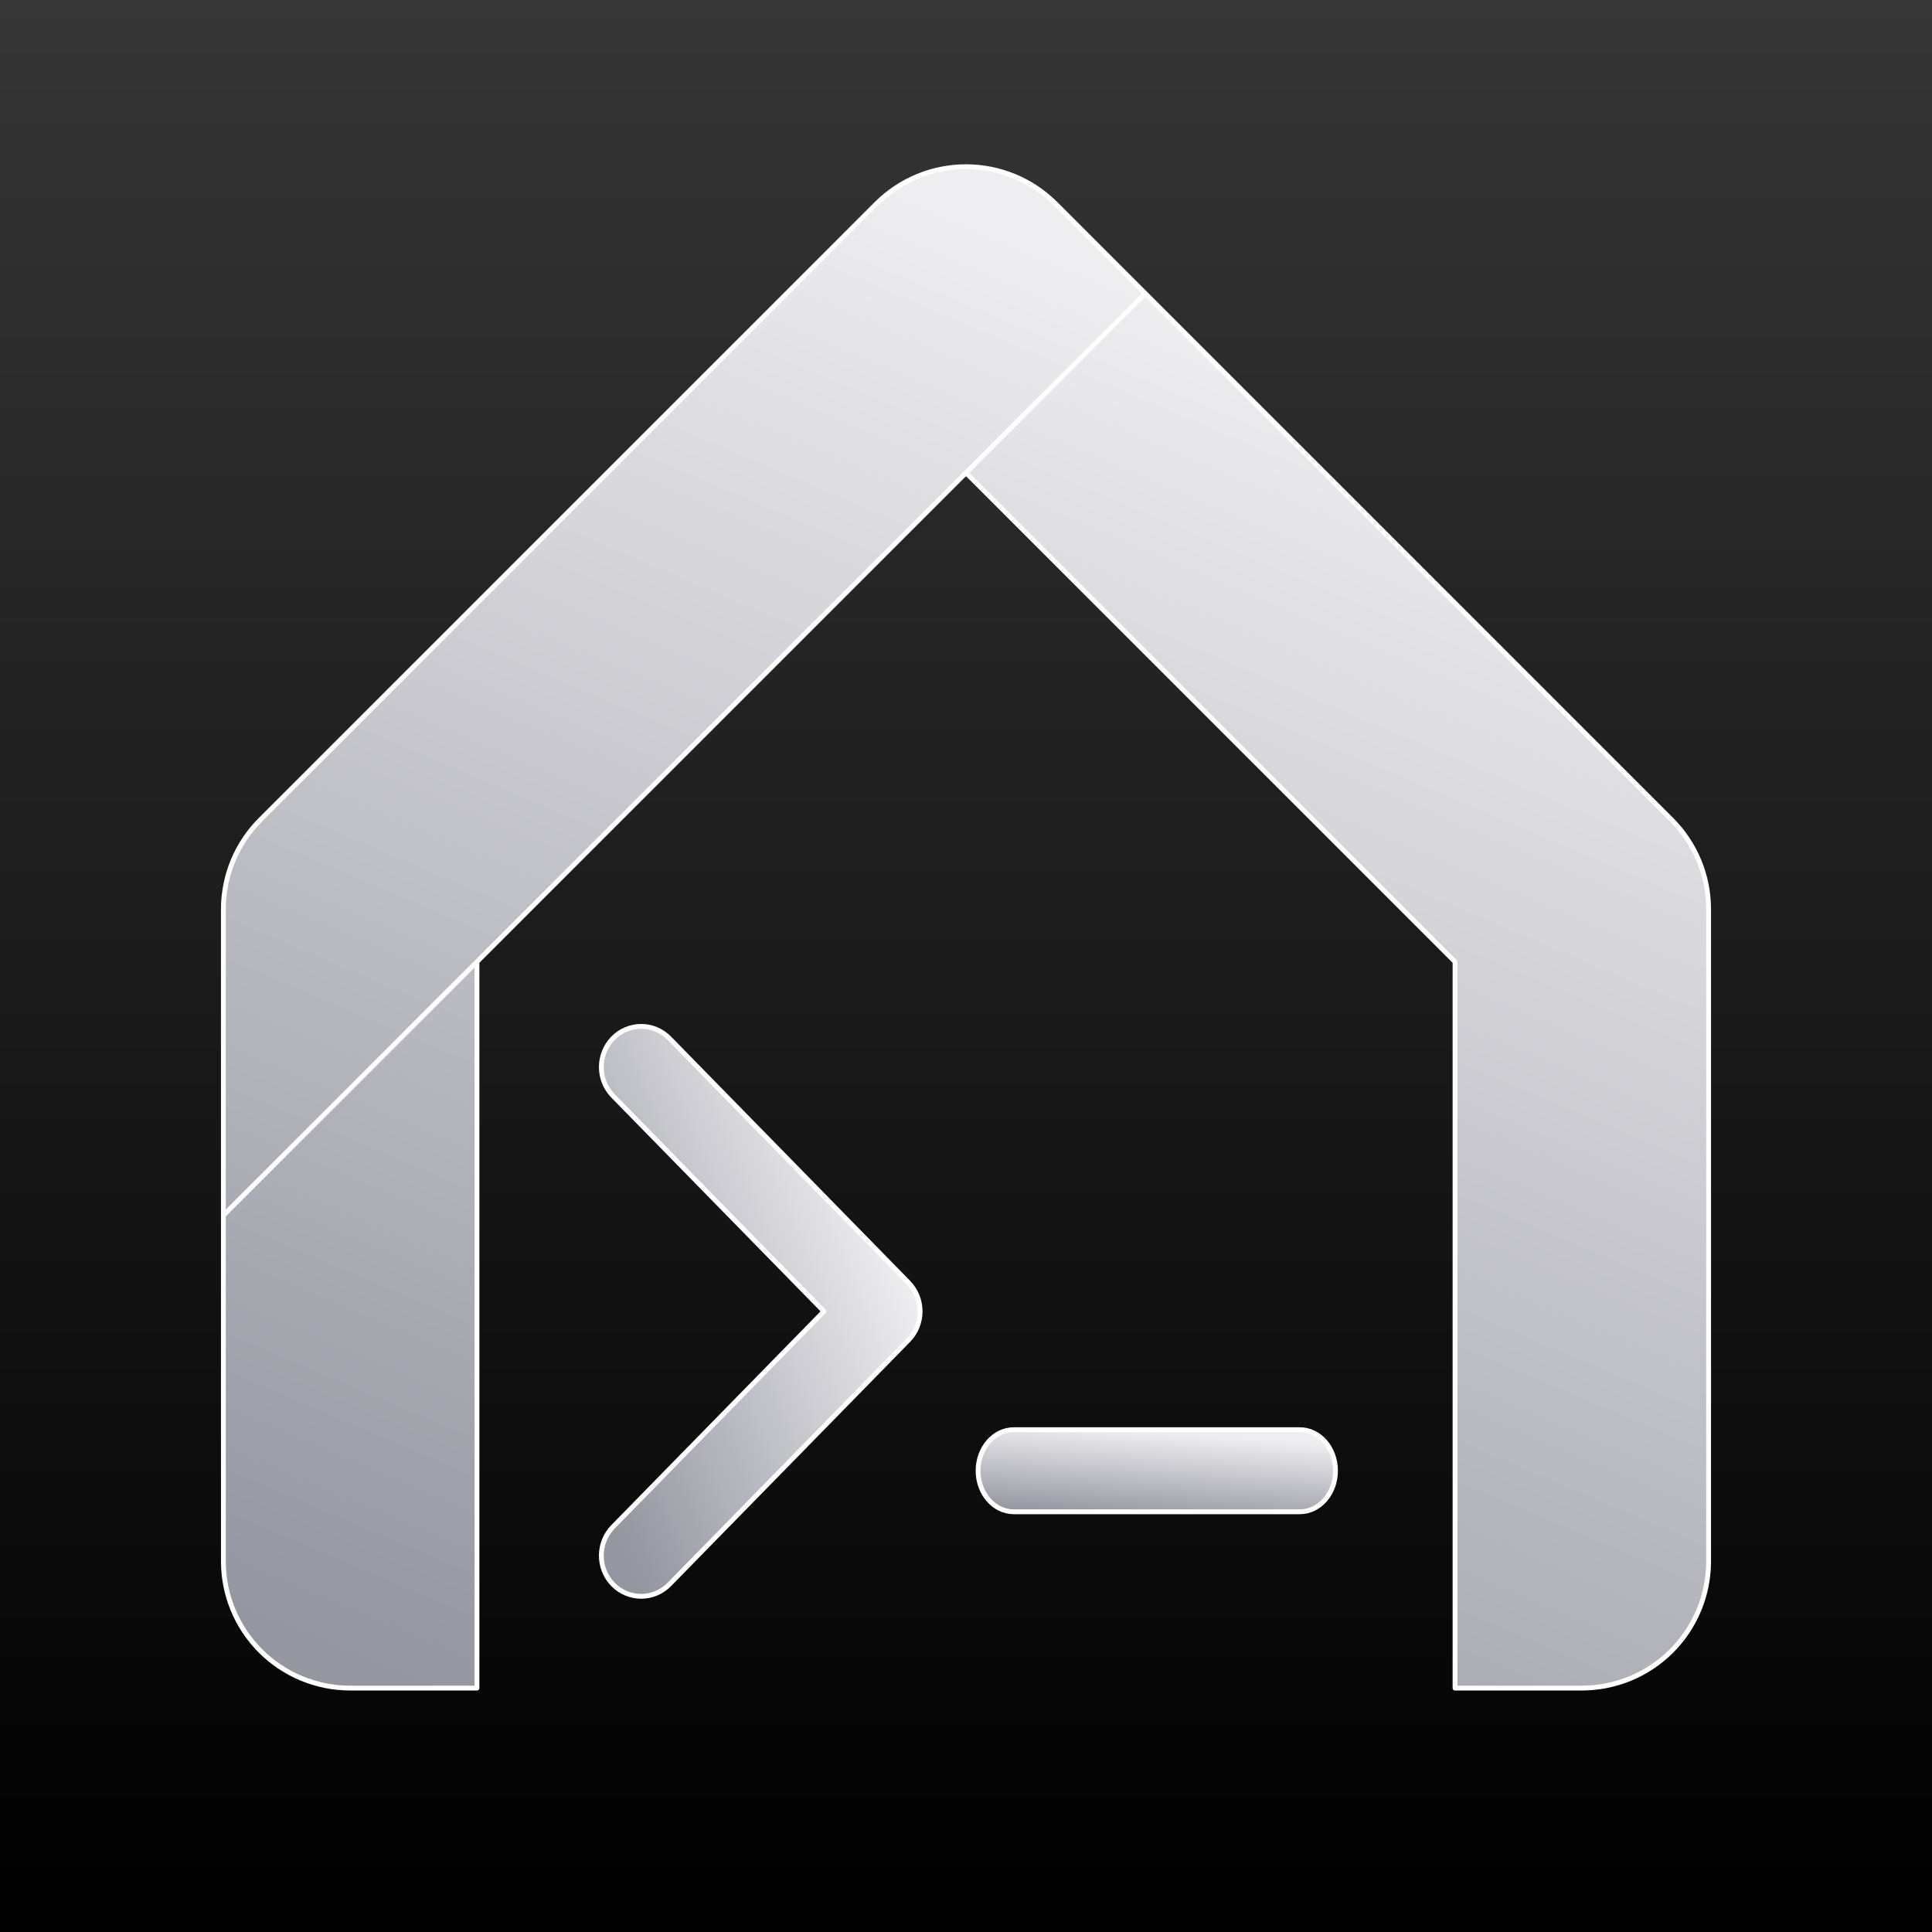
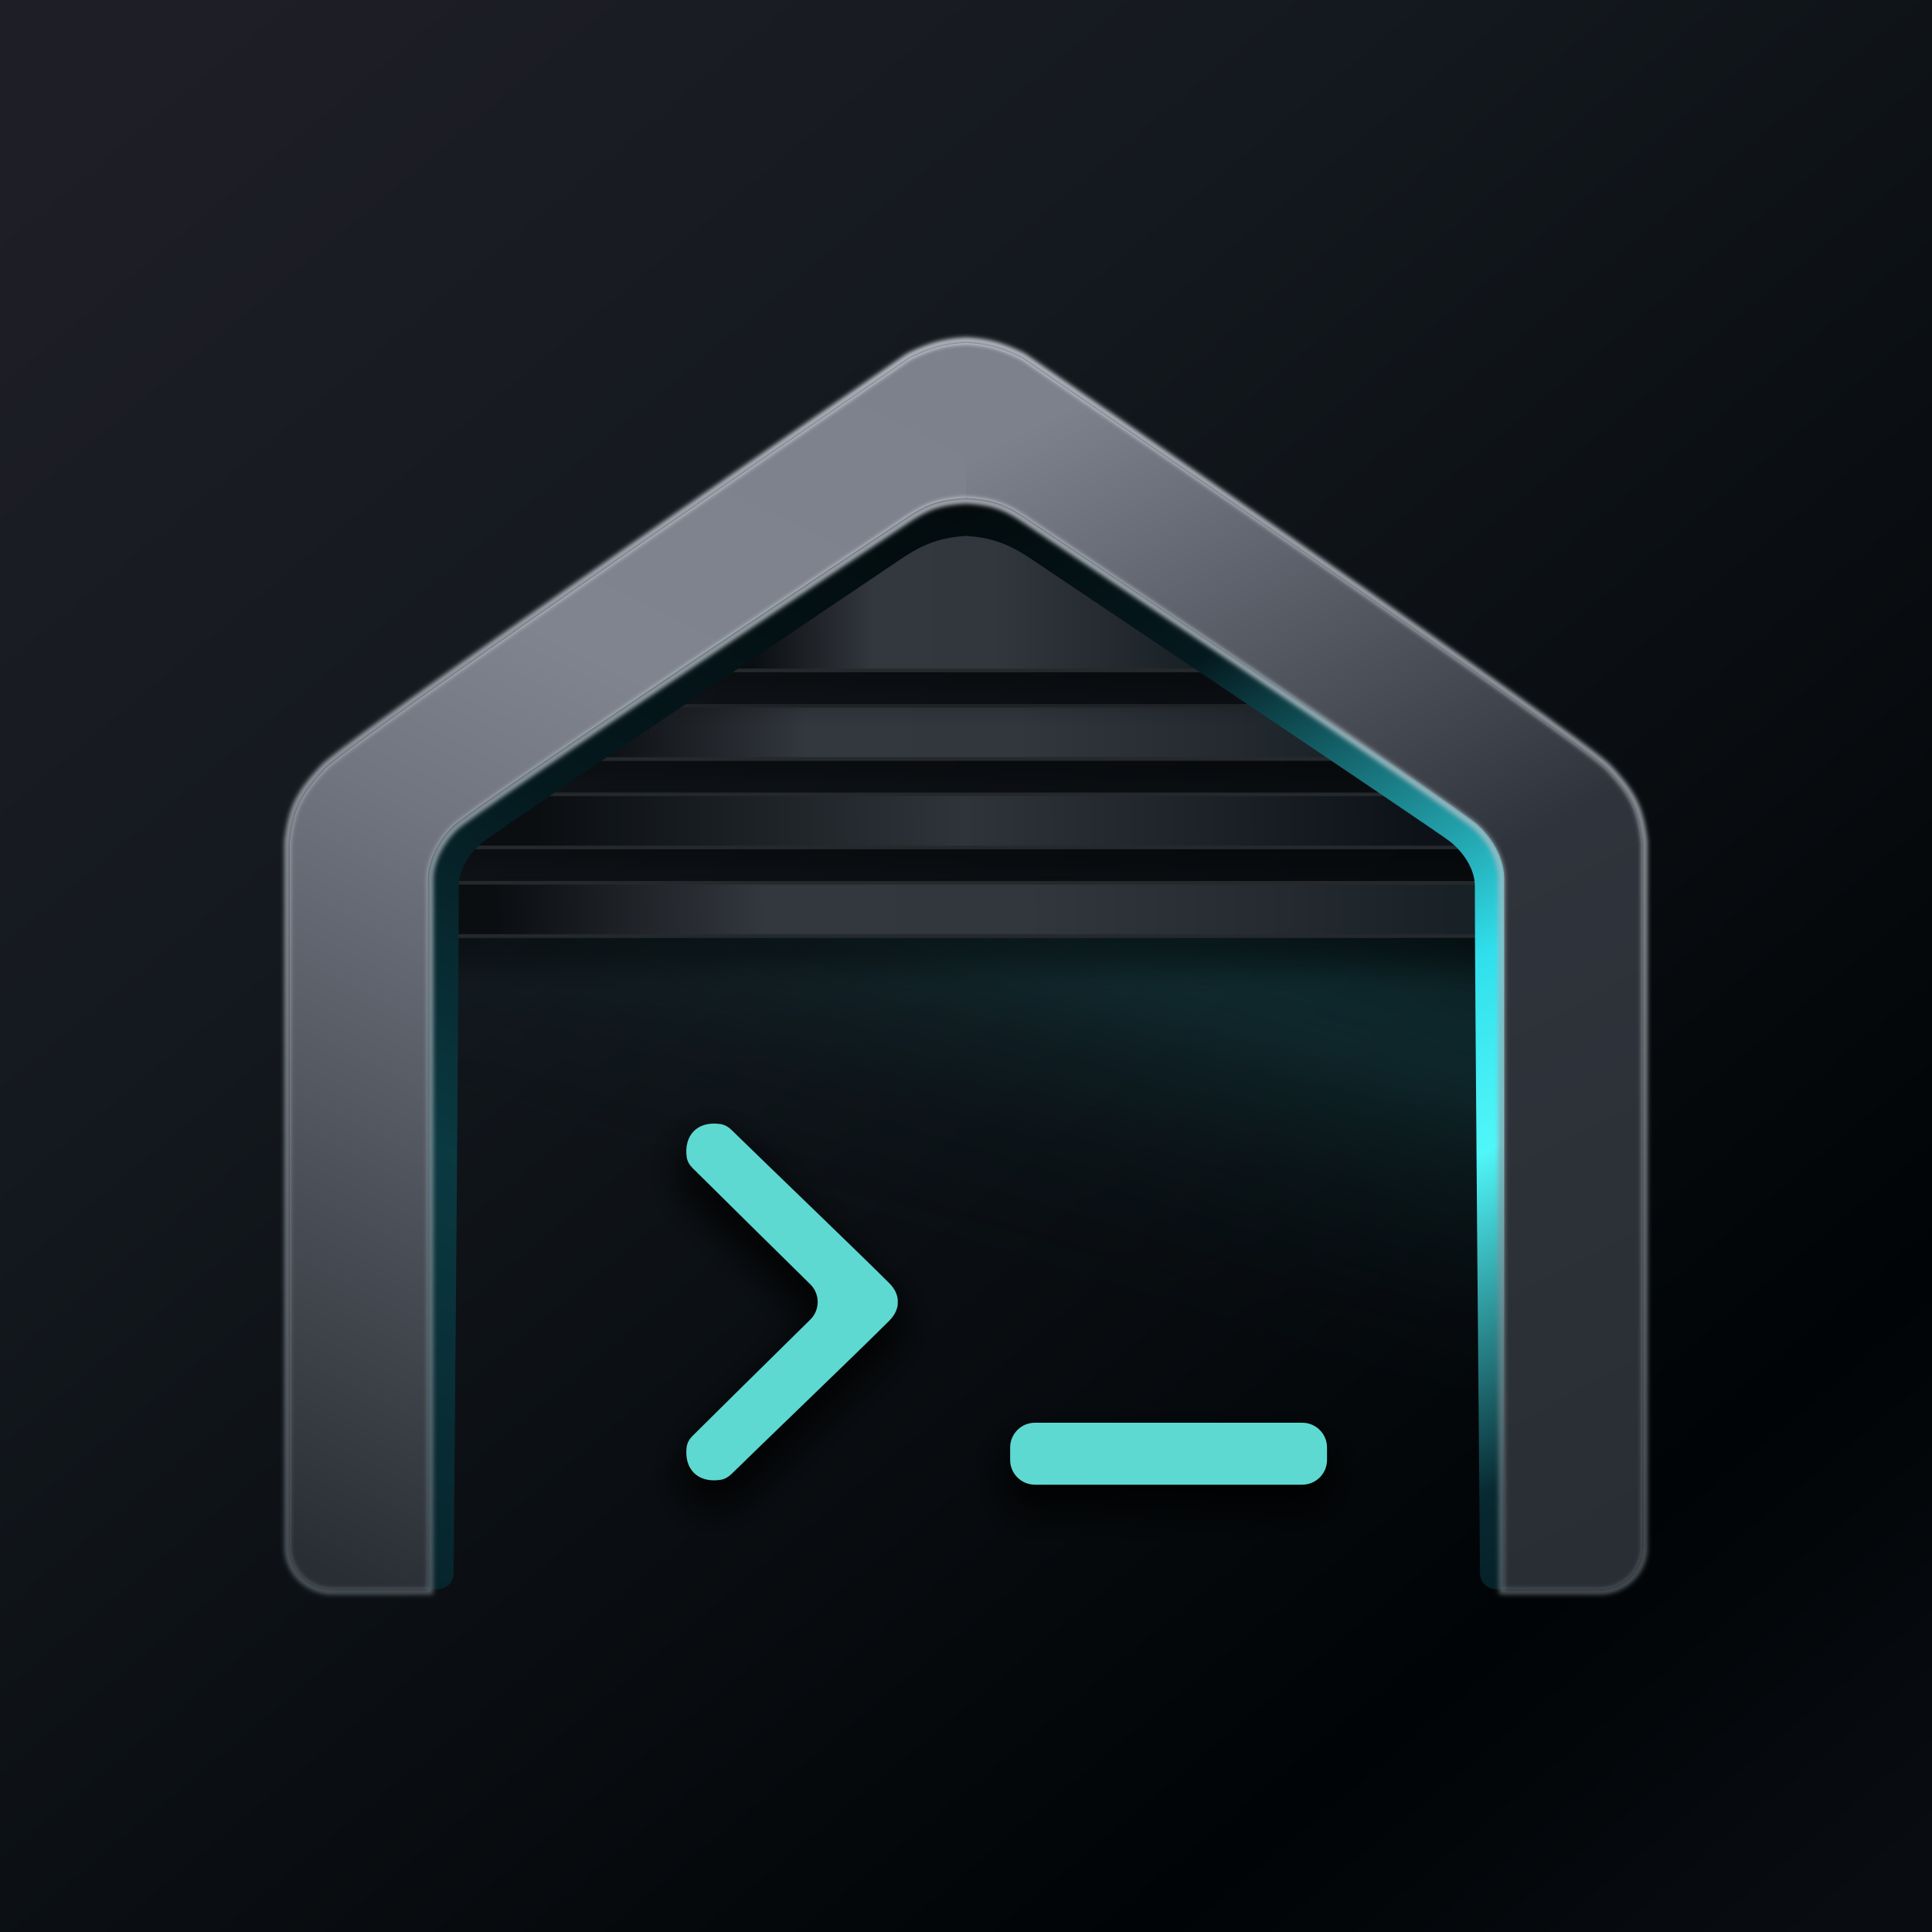
<svg xmlns="http://www.w3.org/2000/svg" width="800" height="800" viewBox="0 0 800 800" fill="none">
-   <rect width="800" height="800" fill="url(#paint0_linear_1_2)" />
-   <path d="M400 69.026C386.083 69.026 372.735 74.552 362.89 84.39L107.89 339.39C98.02 349.2 92.5 362.58 92.5 376.5V646.5C92.5 660.424 98.031 673.777 107.877 683.623C117.723 693.469 131.076 699 145 699H197.5V398.25L400 195.75L602.5 398.25V699H655C668.924 699 682.277 693.469 692.123 683.623C701.969 673.777 707.5 660.424 707.5 646.5V376.5C707.5 362.58 701.98 349.23 692.11 339.39L437.11 84.39C427.265 74.552 413.917 69.026 400 69.026Z" fill="url(#paint1_linear_1_2)" stroke="white" stroke-width="2" stroke-linejoin="round" />
-   <path d="M474.25 121.5L399 196.75" stroke="white" stroke-width="2" stroke-linejoin="round" />
-   <path d="M92.5 503.25L197 398.75" stroke="white" stroke-width="2" stroke-linejoin="round" />
-   <path d="M253.833 429.937C260.276 423.354 270.724 423.354 277.168 429.937L376.167 531.08C382.611 537.663 382.611 548.337 376.167 554.92L277.168 656.063C270.724 662.646 260.276 662.646 253.833 656.063C247.389 649.48 247.389 638.806 253.833 632.222L341.165 543L253.833 453.778C247.389 447.194 247.389 436.52 253.833 429.937Z" fill="url(#paint2_linear_1_2)" stroke="white" stroke-width="2" stroke-linejoin="round" />
-   <path d="M538.2 592C546.374 592 553 599.611 553 609C553 618.389 546.374 626 538.2 626H419.8C411.626 626 405 618.389 405 609C405 599.611 411.626 592 419.8 592H538.2Z" fill="url(#paint3_linear_1_2)" stroke="white" stroke-width="2" stroke-linejoin="round" />
+   <rect width="800" height="800" fill="url(#paint0_linear_8_2)" />
+   <path d="M157 397.5C157 384.245 167.745 373.5 181 373.5H396L609 373.5C622.255 373.5 633 384.245 633 397.5V550C633 563.255 622.255 574 609 574H181C167.745 574 157 563.255 157 550V397.5Z" fill="url(#paint1_linear_8_2)" />
+   <g filter="url(#filter0_d_8_2)">
+     <path d="M197.696 292.262H602.304V314.251H197.696V292.262Z" fill="url(#paint2_linear_8_2)" />
+     <path d="M197.696 292.262H602.304V314.251H197.696V292.262Z" stroke="#25292C" stroke-width="1.466" />
+   </g>
+   <g filter="url(#filter1_d_8_2)">
+     <path d="M167.644 328.911H633.089V350.901H167.644V328.911Z" fill="url(#paint3_linear_8_2)" />
+     <path d="M167.644 328.911H633.089V350.901H167.644V328.911Z" stroke="#25292C" stroke-width="1.466" />
+   </g>
+   <g filter="url(#filter2_d_8_2)">
+     <path d="M146.387 365.56H651.414V387.55H146.387V365.56Z" fill="url(#paint4_linear_8_2)" />
+     <path d="M146.387 365.56H651.414V387.55H146.387V365.56Z" stroke="#25292C" stroke-width="1.466" />
+   </g>
+   <g filter="url(#filter3_d_8_2)">
+     <path d="M515.079 277.602H284.188L402.932 165.456L515.079 277.602Z" fill="url(#paint5_linear_8_2)" />
+     <path d="M515.079 277.602H284.188L402.932 165.456L515.079 277.602Z" stroke="#25292C" stroke-width="1.466" />
+   </g>
+   <path d="M181.231 658.021H169.902C168.665 658.021 167.666 657.174 167.699 655.938C168.368 630.41 174.962 378.647 174.962 367.157C176.579 353.869 183.013 343.316 191.063 337.447C199.113 331.578 374.02 212.739 374.02 212.739C383.095 208.433 391.073 206.286 400 205.77V221.908C389.82 222.526 382.702 225.198 374.752 230.345C374.752 230.345 205.699 344.049 200.211 348.451C194.722 352.852 189.965 359.821 189.965 366.79C189.965 406.561 188.173 612.233 187.827 651.529C187.795 655.149 184.851 658.021 181.231 658.021Z" fill="url(#paint6_linear_8_2)" />
+   <path d="M619.438 658.021H630.831C632.068 658.021 633.067 657.174 633.034 655.938C632.363 630.409 625.748 378.647 625.748 367.157C624.126 353.869 617.672 343.316 609.597 337.447C601.521 331.578 426.062 212.739 426.062 212.739C416.959 208.433 408.955 206.286 400 205.77V221.908C410.212 222.526 417.353 225.198 425.327 230.345C425.327 230.345 594.914 344.049 600.42 348.451C605.926 352.852 610.698 359.821 610.698 366.79C610.698 406.561 612.496 612.233 612.843 651.529C612.875 655.149 615.818 658.021 619.438 658.021Z" fill="url(#paint7_linear_8_2)" />
+   <path d="M177.173 658.021H137.592C127.876 658.021 120 650.274 120 640.558V348.848C121.619 335.562 124.031 329.777 134.66 318.408C145.288 307.039 376.911 148.235 376.911 148.235C386 143.93 391.059 142.516 400 142V206.182C389.804 206.799 384.506 208.37 376.545 213.517C376.545 213.517 196.23 333.812 187.801 341.88C181.204 348.195 177.173 356.917 177.173 363.885V658.021Z" fill="url(#paint8_linear_8_2)" />
+   <path d="M622.827 658.021H662.408C672.124 658.021 680 650.274 680 640.558V348.848C678.381 335.562 675.969 329.777 665.34 318.408C654.712 307.039 423.089 148.235 423.089 148.235C414 143.93 408.941 142.516 400 142V206.182C410.196 206.799 415.494 208.37 423.455 213.517C423.455 213.517 603.77 333.812 612.199 341.88C619.479 348.848 622.827 356.917 622.827 363.885V658.021Z" fill="url(#paint9_linear_8_2)" />
+   <g filter="url(#filter4_f_8_2)">
+     <mask id="path-10-outside-1_8_2" maskUnits="userSpaceOnUse" x="118" y="139" width="564" height="522" fill="black">
+       <rect fill="white" x="118" y="139" width="564" height="522" />
+       <path d="M400 142C408.941 142.516 414 143.929 423.089 148.234C423.089 148.234 654.71 307.038 665.34 318.408C675.968 329.778 678.381 335.562 680 348.849V640.558C680 650.273 672.124 658.021 662.408 658.021H622.827V363.886C622.827 356.917 619.479 348.848 612.199 341.88C603.77 333.811 423.455 213.517 423.455 213.517C415.494 208.37 410.196 206.799 400 206.182C389.804 206.799 384.506 208.37 376.545 213.517C376.545 213.517 196.23 333.811 187.801 341.88C181.204 348.194 177.173 356.917 177.173 363.886V658.021H137.592C127.876 658.021 120 650.273 120 640.558V348.849C121.619 335.562 124.032 329.778 134.66 318.408C145.29 307.038 376.911 148.234 376.911 148.234C386 143.929 391.059 142.516 400 142Z" />
+     </mask>
+     <path d="M400 142L400.115 140.003L400 139.997L399.885 140.003L400 142ZM423.089 148.234L424.22 146.585L424.089 146.495L423.945 146.427L423.089 148.234ZM665.34 318.408L666.801 317.042V317.042L665.34 318.408ZM680 348.849H682V348.727L681.985 348.607L680 348.849ZM622.827 658.021H620.827V660.021H622.827V658.021ZM612.199 341.88L613.582 340.435V340.435L612.199 341.88ZM423.455 213.517L424.565 211.853L424.553 211.845L424.541 211.837L423.455 213.517ZM400 206.182L400.121 204.185L400 204.178L399.879 204.185L400 206.182ZM376.545 213.517L375.459 211.837L375.447 211.845L375.435 211.853L376.545 213.517ZM187.801 341.88L186.418 340.435V340.435L187.801 341.88ZM177.173 658.021V660.021H179.173V658.021H177.173ZM120 348.849L118.015 348.607L118 348.727V348.849H120ZM134.66 318.408L133.199 317.042L133.199 317.042L134.66 318.408ZM376.911 148.234L376.055 146.427L375.911 146.495L375.78 146.585L376.911 148.234ZM400 142L399.885 143.997C408.529 144.496 413.337 145.829 422.233 150.042L423.089 148.234L423.945 146.427C414.663 142.03 409.353 140.537 400.115 140.003L400 142ZM423.089 148.234C421.958 149.884 421.959 149.885 421.961 149.886C421.962 149.887 421.965 149.889 421.968 149.891C421.975 149.896 421.986 149.903 422 149.913C422.028 149.932 422.07 149.961 422.126 149.999C422.237 150.075 422.403 150.189 422.622 150.34C423.061 150.64 423.712 151.087 424.561 151.67C426.26 152.835 428.753 154.547 431.93 156.729C438.283 161.093 447.372 167.34 458.312 174.872C480.191 189.937 509.473 210.141 539.088 230.7C568.703 251.26 598.645 272.172 621.845 288.652C633.447 296.893 643.354 304.021 650.69 309.44C654.359 312.151 657.375 314.427 659.634 316.197C661.94 318.005 663.339 319.197 663.879 319.774L665.34 318.408L666.801 317.042C666.012 316.198 664.356 314.817 662.101 313.049C659.799 311.245 656.749 308.943 653.067 306.223C645.701 300.781 635.77 293.637 624.162 285.391C600.944 268.898 570.987 247.977 541.369 227.414C511.749 206.851 482.462 186.644 460.58 171.578C449.639 164.045 440.549 157.796 434.194 153.432C431.017 151.249 428.524 149.538 426.824 148.372C425.975 147.788 425.324 147.342 424.885 147.041C424.666 146.891 424.499 146.777 424.388 146.7C424.332 146.662 424.29 146.633 424.262 146.614C424.248 146.604 424.237 146.597 424.23 146.592C424.227 146.59 424.224 146.588 424.222 146.587C424.221 146.585 424.22 146.585 423.089 148.234ZM665.34 318.408L663.879 319.774C669.142 325.404 672.237 329.513 674.239 333.762C676.237 338.001 677.214 342.519 678.015 349.091L680 348.849L681.985 348.607C681.167 341.892 680.128 336.874 677.857 332.057C675.592 327.25 672.166 322.782 666.801 317.042L665.34 318.408ZM680 348.849H678V640.558H680H682V348.849H680ZM680 640.558H678C678 649.149 671.038 656.021 662.408 656.021V658.021V660.021C673.209 660.021 682 651.397 682 640.558H680ZM662.408 658.021V656.021H622.827V658.021V660.021H662.408V658.021ZM622.827 658.021H624.827V363.886H622.827H620.827V658.021H622.827ZM622.827 363.886H624.827C624.827 356.284 621.188 347.715 613.582 340.435L612.199 341.88L610.816 343.325C617.77 349.981 620.827 357.551 620.827 363.886H622.827ZM612.199 341.88L613.582 340.435C612.948 339.828 611.643 338.81 609.883 337.503C608.081 336.166 605.698 334.45 602.825 332.415C597.075 328.345 589.331 322.978 580.283 316.77C562.186 304.353 538.851 288.556 515.784 273.014C492.715 257.471 469.911 242.181 452.874 230.777C444.355 225.074 437.278 220.344 432.331 217.038C429.857 215.386 427.916 214.089 426.593 213.206C425.931 212.765 425.424 212.426 425.083 212.198C424.912 212.084 424.783 211.998 424.696 211.94C424.652 211.911 424.62 211.889 424.598 211.875C424.587 211.868 424.579 211.862 424.573 211.858C424.571 211.857 424.568 211.855 424.567 211.854C424.566 211.853 424.565 211.853 423.455 213.517C422.345 215.18 422.346 215.181 422.347 215.182C422.349 215.183 422.351 215.184 422.353 215.186C422.359 215.189 422.367 215.195 422.378 215.202C422.4 215.217 422.432 215.239 422.476 215.267C422.562 215.325 422.692 215.412 422.862 215.526C423.204 215.753 423.71 216.091 424.372 216.533C425.694 217.416 427.635 218.712 430.108 220.364C435.055 223.669 442.131 228.399 450.648 234.101C467.684 245.504 490.485 260.792 513.549 276.331C536.613 291.871 559.938 307.661 578.02 320.068C587.063 326.273 594.788 331.627 600.513 335.68C603.377 337.707 605.732 339.403 607.498 340.714C609.305 342.056 610.397 342.923 610.816 343.325L612.199 341.88ZM423.455 213.517L424.541 211.837C420.464 209.202 416.981 207.425 413.157 206.24C409.346 205.06 405.293 204.499 400.121 204.185L400 206.182L399.879 208.178C404.903 208.482 408.597 209.015 411.974 210.061C415.339 211.104 418.485 212.685 422.369 215.196L423.455 213.517ZM400 206.182L399.879 204.185C394.707 204.499 390.654 205.06 386.843 206.24C383.019 207.425 379.536 209.202 375.459 211.837L376.545 213.517L377.631 215.196C381.515 212.685 384.661 211.104 388.026 210.061C391.403 209.015 395.097 208.482 400.121 208.178L400 206.182ZM376.545 213.517C375.435 211.853 375.434 211.853 375.433 211.854C375.432 211.855 375.429 211.857 375.427 211.858C375.421 211.862 375.413 211.868 375.402 211.875C375.38 211.889 375.348 211.911 375.304 211.94C375.217 211.998 375.088 212.084 374.917 212.198C374.576 212.426 374.069 212.765 373.407 213.206C372.084 214.089 370.143 215.386 367.67 217.038C362.722 220.344 355.645 225.074 347.127 230.777C330.089 242.181 307.285 257.471 284.216 273.014C261.149 288.556 237.814 304.353 219.717 316.77C210.669 322.978 202.925 328.345 197.175 332.415C194.302 334.45 191.919 336.166 190.117 337.503C188.357 338.81 187.052 339.828 186.418 340.435L187.801 341.88L189.184 343.325C189.603 342.923 190.695 342.056 192.502 340.714C194.268 339.403 196.623 337.707 199.487 335.68C205.212 331.627 212.937 326.273 221.98 320.068C240.063 307.661 263.387 291.871 286.451 276.331C309.515 260.792 332.316 245.504 349.352 234.101C357.869 228.399 364.945 223.669 369.892 220.364C372.365 218.712 374.306 217.416 375.628 216.533C376.29 216.091 376.796 215.753 377.138 215.526C377.308 215.412 377.438 215.325 377.524 215.267C377.568 215.239 377.6 215.217 377.622 215.202C377.633 215.195 377.641 215.189 377.647 215.186C377.649 215.184 377.651 215.183 377.653 215.182C377.654 215.181 377.655 215.18 376.545 213.517ZM187.801 341.88L186.418 340.435C179.518 347.04 175.173 356.257 175.173 363.886H177.173H179.173C179.173 357.577 182.89 349.349 189.184 343.325L187.801 341.88ZM177.173 363.886H175.173V658.021H177.173H179.173V363.886H177.173ZM177.173 658.021V656.021H137.592V658.021V660.021H177.173V658.021ZM137.592 658.021V656.021C128.962 656.021 122 649.149 122 640.558H120H118C118 651.397 126.791 660.021 137.592 660.021V658.021ZM120 640.558H122V348.849H120H118V640.558H120ZM120 348.849L121.985 349.091C122.786 342.519 123.763 338.001 125.761 333.762C127.763 329.513 130.858 325.404 136.121 319.774L134.66 318.408L133.199 317.042C127.834 322.782 124.408 327.25 122.143 332.057C119.872 336.874 118.833 341.892 118.015 348.607L120 348.849ZM134.66 318.408L136.121 319.774C136.661 319.197 138.06 318.005 140.366 316.197C142.625 314.427 145.641 312.151 149.31 309.44C156.646 304.021 166.553 296.893 178.155 288.652C201.355 272.172 231.297 251.26 260.912 230.7C290.527 210.141 319.809 189.937 341.688 174.872C352.628 167.34 361.717 161.093 368.07 156.729C371.247 154.547 373.74 152.835 375.439 151.67C376.288 151.087 376.939 150.64 377.378 150.34C377.597 150.189 377.763 150.075 377.874 149.999C377.93 149.961 377.972 149.932 378 149.913C378.014 149.903 378.025 149.896 378.032 149.891C378.035 149.889 378.038 149.887 378.039 149.886C378.041 149.885 378.042 149.884 376.911 148.234C375.78 146.585 375.779 146.585 375.778 146.587C375.776 146.588 375.773 146.59 375.77 146.592C375.763 146.597 375.752 146.604 375.738 146.614C375.71 146.633 375.668 146.662 375.612 146.7C375.501 146.777 375.334 146.891 375.115 147.041C374.676 147.342 374.025 147.788 373.176 148.372C371.476 149.538 368.983 151.249 365.806 153.432C359.451 157.796 350.361 164.045 339.42 171.578C317.538 186.644 288.251 206.851 258.631 227.414C229.013 247.977 199.056 268.898 175.838 285.391C164.23 293.637 154.299 300.781 146.933 306.223C143.251 308.943 140.201 311.245 137.899 313.049C135.644 314.817 133.988 316.198 133.199 317.042L134.66 318.408ZM376.911 148.234L377.767 150.042C386.663 145.829 391.471 144.496 400.115 143.997L400 142L399.885 140.003C390.647 140.537 385.337 142.03 376.055 146.427L376.911 148.234Z" fill="url(#paint10_linear_8_2)" mask="url(#path-10-outside-1_8_2)" />
+   </g>
+   <g filter="url(#filter5_d_8_2)">
+     <path d="M286.816 483.691C285.539 482.421 284.576 480.854 284.342 479.068C283.188 470.274 288.582 464.036 298.313 465.445C300.096 465.704 301.678 466.677 302.963 467.939C314.8 479.566 355.889 518.975 368.317 531.441C369.856 532.985 371.053 534.892 371.558 537.013C371.696 537.594 371.775 538.23 371.747 539.107C371.775 539.984 371.697 540.621 371.559 541.202C371.054 543.324 369.856 545.23 368.317 546.775C355.889 559.24 314.8 598.649 302.963 610.276C301.678 611.539 300.096 612.512 298.313 612.77C288.582 614.18 283.188 607.941 284.342 599.148C284.576 597.362 285.539 595.794 286.816 594.524C296.447 584.945 322.511 559.251 335.534 546.418C339.614 542.397 339.614 535.816 335.534 531.795C322.51 518.963 296.447 493.27 286.816 483.691Z" fill="#5ED9D1" />
+   </g>
+   <g filter="url(#filter6_d_8_2)">
+     <rect x="418.286" y="589.12" width="131.204" height="25.654" rx="10.262" fill="#5ED9D1" />
+   </g>
  <defs>
-     <linearGradient id="paint0_linear_1_2" x1="415" y1="795" x2="415" y2="0" gradientUnits="userSpaceOnUse">
-       <stop />
-       <stop offset="1" stop-color="#363636" />
+     <filter id="filter0_d_8_2" x="176.44" y="279.801" width="447.12" height="64.503" filterUnits="userSpaceOnUse" color-interpolation-filters="sRGB">
+       <feFlood flood-opacity="0" result="BackgroundImageFix" />
+       <feColorMatrix in="SourceAlpha" type="matrix" values="0 0 0 0 0 0 0 0 0 0 0 0 0 0 0 0 0 0 127 0" result="hardAlpha" />
+       <feMorphology radius="8.796" operator="dilate" in="SourceAlpha" result="effect1_dropShadow_8_2" />
+       <feOffset dy="8.796" />
+       <feGaussianBlur stdDeviation="5.864" />
+       <feComposite in2="hardAlpha" operator="out" />
+       <feColorMatrix type="matrix" values="0 0 0 0 0 0 0 0 0 0 0 0 0 0 0 0 0 0 0.4 0" />
+       <feBlend mode="normal" in2="BackgroundImageFix" result="effect1_dropShadow_8_2" />
+       <feBlend mode="normal" in="SourceGraphic" in2="effect1_dropShadow_8_2" result="shape" />
+     </filter>
+     <filter id="filter1_d_8_2" x="146.387" y="316.45" width="507.958" height="64.503" filterUnits="userSpaceOnUse" color-interpolation-filters="sRGB">
+       <feFlood flood-opacity="0" result="BackgroundImageFix" />
+       <feColorMatrix in="SourceAlpha" type="matrix" values="0 0 0 0 0 0 0 0 0 0 0 0 0 0 0 0 0 0 127 0" result="hardAlpha" />
+       <feMorphology radius="8.796" operator="dilate" in="SourceAlpha" result="effect1_dropShadow_8_2" />
+       <feOffset dy="8.796" />
+       <feGaussianBlur stdDeviation="5.864" />
+       <feComposite in2="hardAlpha" operator="out" />
+       <feColorMatrix type="matrix" values="0 0 0 0 0 0 0 0 0 0 0 0 0 0 0 0 0 0 0.4 0" />
+       <feBlend mode="normal" in2="BackgroundImageFix" result="effect1_dropShadow_8_2" />
+       <feBlend mode="normal" in="SourceGraphic" in2="effect1_dropShadow_8_2" result="shape" />
+     </filter>
+     <filter id="filter2_d_8_2" x="125.131" y="353.1" width="547.539" height="64.503" filterUnits="userSpaceOnUse" color-interpolation-filters="sRGB">
+       <feFlood flood-opacity="0" result="BackgroundImageFix" />
+       <feColorMatrix in="SourceAlpha" type="matrix" values="0 0 0 0 0 0 0 0 0 0 0 0 0 0 0 0 0 0 127 0" result="hardAlpha" />
+       <feMorphology radius="8.796" operator="dilate" in="SourceAlpha" result="effect1_dropShadow_8_2" />
+       <feOffset dy="8.796" />
+       <feGaussianBlur stdDeviation="5.864" />
+       <feComposite in2="hardAlpha" operator="out" />
+       <feColorMatrix type="matrix" values="0 0 0 0 0 0 0 0 0 0 0 0 0 0 0 0 0 0 0.4 0" />
+       <feBlend mode="normal" in2="BackgroundImageFix" result="effect1_dropShadow_8_2" />
+       <feBlend mode="normal" in="SourceGraphic" in2="effect1_dropShadow_8_2" result="shape" />
+     </filter>
+     <filter id="filter3_d_8_2" x="261.821" y="152.706" width="275.55" height="154.949" filterUnits="userSpaceOnUse" color-interpolation-filters="sRGB">
+       <feFlood flood-opacity="0" result="BackgroundImageFix" />
+       <feColorMatrix in="SourceAlpha" type="matrix" values="0 0 0 0 0 0 0 0 0 0 0 0 0 0 0 0 0 0 127 0" result="hardAlpha" />
+       <feMorphology radius="8.796" operator="dilate" in="SourceAlpha" result="effect1_dropShadow_8_2" />
+       <feOffset dy="8.796" />
+       <feGaussianBlur stdDeviation="5.864" />
+       <feComposite in2="hardAlpha" operator="out" />
+       <feColorMatrix type="matrix" values="0 0 0 0 0 0 0 0 0 0 0 0 0 0 0 0 0 0 0.4 0" />
+       <feBlend mode="normal" in2="BackgroundImageFix" result="effect1_dropShadow_8_2" />
+       <feBlend mode="normal" in="SourceGraphic" in2="effect1_dropShadow_8_2" result="shape" />
+     </filter>
+     <filter id="filter4_f_8_2" x="116" y="137.997" width="568" height="524.024" filterUnits="userSpaceOnUse" color-interpolation-filters="sRGB">
+       <feFlood flood-opacity="0" result="BackgroundImageFix" />
+       <feBlend mode="normal" in="SourceGraphic" in2="BackgroundImageFix" result="shape" />
+       <feGaussianBlur stdDeviation="1" result="effect1_foregroundBlur_8_2" />
+     </filter>
+     <filter id="filter5_d_8_2" x="266.596" y="456.451" width="122.748" height="182.906" filterUnits="userSpaceOnUse" color-interpolation-filters="sRGB">
+       <feFlood flood-opacity="0" result="BackgroundImageFix" />
+       <feColorMatrix in="SourceAlpha" type="matrix" values="0 0 0 0 0 0 0 0 0 0 0 0 0 0 0 0 0 0 127 0" result="hardAlpha" />
+       <feMorphology radius="2.932" operator="dilate" in="SourceAlpha" result="effect1_dropShadow_8_2" />
+       <feOffset dy="8.796" />
+       <feGaussianBlur stdDeviation="7.33" />
+       <feComposite in2="hardAlpha" operator="out" />
+       <feColorMatrix type="matrix" values="0 0 0 0 0 0 0 0 0 0 0 0 0 0 0 0 0 0 0.8 0" />
+       <feBlend mode="normal" in2="BackgroundImageFix" result="effect1_dropShadow_8_2" />
+       <feBlend mode="normal" in="SourceGraphic" in2="effect1_dropShadow_8_2" result="shape" />
+     </filter>
+     <filter id="filter6_d_8_2" x="400.695" y="580.325" width="166.387" height="60.838" filterUnits="userSpaceOnUse" color-interpolation-filters="sRGB">
+       <feFlood flood-opacity="0" result="BackgroundImageFix" />
+       <feColorMatrix in="SourceAlpha" type="matrix" values="0 0 0 0 0 0 0 0 0 0 0 0 0 0 0 0 0 0 127 0" result="hardAlpha" />
+       <feMorphology radius="2.932" operator="dilate" in="SourceAlpha" result="effect1_dropShadow_8_2" />
+       <feOffset dy="8.796" />
+       <feGaussianBlur stdDeviation="7.33" />
+       <feComposite in2="hardAlpha" operator="out" />
+       <feColorMatrix type="matrix" values="0 0 0 0 0 0 0 0 0 0 0 0 0 0 0 0 0 0 0.8 0" />
+       <feBlend mode="normal" in2="BackgroundImageFix" result="effect1_dropShadow_8_2" />
+       <feBlend mode="normal" in="SourceGraphic" in2="effect1_dropShadow_8_2" result="shape" />
+     </filter>
+     <linearGradient id="paint0_linear_8_2" x1="758" y1="800" x2="87" y2="5.39947e-05" gradientUnits="userSpaceOnUse">
+       <stop stop-color="#090C11" />
+       <stop offset="0.176" stop-color="#010406" />
+       <stop offset="0.702" stop-color="#14191F" />
+       <stop offset="1" stop-color="#1E1E26" />
    </linearGradient>
-     <linearGradient id="paint1_linear_1_2" x1="172.5" y1="699" x2="426" y2="102" gradientUnits="userSpaceOnUse">
-       <stop stop-color="#9496A0" />
-       <stop offset="1" stop-color="#EEEDF0" />
+     <linearGradient id="paint1_linear_8_2" x1="592.001" y1="354" x2="528.152" y2="565.283" gradientUnits="userSpaceOnUse">
+       <stop stop-color="#010204" />
+       <stop offset="0.484" stop-color="#1D656B" stop-opacity="0.2" />
+       <stop offset="1" stop-color="#070B0F" stop-opacity="0" />
    </linearGradient>
-     <linearGradient id="paint2_linear_1_2" x1="266.171" y1="661" x2="405.975" y2="602.122" gradientUnits="userSpaceOnUse">
-       <stop stop-color="#9496A0" />
-       <stop offset="1" stop-color="#EEEDF0" />
+     <linearGradient id="paint2_linear_8_2" x1="244.847" y1="306.189" x2="562.485" y2="303.973" gradientUnits="userSpaceOnUse">
+       <stop stop-color="#0A0E11" />
+       <stop offset="0.147" stop-color="#202328" />
+       <stop offset="0.281" stop-color="#33383E" />
+       <stop offset="0.553" stop-color="#32373D" />
+       <stop offset="0.785" stop-color="#272C32" />
+       <stop offset="1" stop-color="#182126" />
    </linearGradient>
-     <linearGradient id="paint3_linear_1_2" x1="427.65" y1="626.078" x2="430.123" y2="590.001" gradientUnits="userSpaceOnUse">
-       <stop stop-color="#9496A0" />
-       <stop offset="1" stop-color="#EEEDF0" />
+     <linearGradient id="paint3_linear_8_2" x1="221.885" y1="342.838" x2="587.278" y2="339.906" gradientUnits="userSpaceOnUse">
+       <stop stop-color="#0A0E11" />
+       <stop offset="0.486" stop-color="#2F343A" />
+       <stop offset="1" stop-color="#0D1218" />
+     </linearGradient>
+     <linearGradient id="paint4_linear_8_2" x1="205.241" y1="379.487" x2="601.702" y2="376.035" gradientUnits="userSpaceOnUse">
+       <stop stop-color="#0A0E11" />
+       <stop offset="0.147" stop-color="#202328" />
+       <stop offset="0.281" stop-color="#33383E" />
+       <stop offset="0.553" stop-color="#32373D" />
+       <stop offset="0.785" stop-color="#272C32" />
+       <stop offset="1" stop-color="#182126" />
+     </linearGradient>
+     <linearGradient id="paint5_linear_8_2" x1="311.095" y1="236.482" x2="492.365" y2="236.34" gradientUnits="userSpaceOnUse">
+       <stop stop-color="#0A0E11" />
+       <stop offset="0.147" stop-color="#202328" />
+       <stop offset="0.281" stop-color="#33383E" />
+       <stop offset="0.553" stop-color="#32373D" />
+       <stop offset="0.785" stop-color="#272C32" />
+       <stop offset="1" stop-color="#182126" />
+     </linearGradient>
+     <linearGradient id="paint6_linear_8_2" x1="400" y1="212.367" x2="181.571" y2="658.021" gradientUnits="userSpaceOnUse">
+       <stop stop-color="#030B0D" />
+       <stop offset="0.361" stop-color="#04191E" />
+       <stop offset="0.668" stop-color="#0A3941" />
+       <stop offset="0.925" stop-color="#082931" />
+       <stop offset="1" stop-color="#06242B" />
+     </linearGradient>
+     <linearGradient id="paint7_linear_8_2" x1="400" y1="212.367" x2="618.008" y2="658.564" gradientUnits="userSpaceOnUse">
+       <stop stop-color="#030B0D" />
+       <stop offset="0.195" stop-color="#04191E" />
+       <stop offset="0.52" stop-color="#30DFEC" />
+       <stop offset="0.668" stop-color="#50F7F9" />
+       <stop offset="0.925" stop-color="#082931" />
+       <stop offset="1" stop-color="#052129" />
+     </linearGradient>
+     <linearGradient id="paint8_linear_8_2" x1="400" y1="157.037" x2="151.602" y2="658.247" gradientUnits="userSpaceOnUse">
+       <stop stop-color="#7D818C" />
+       <stop offset="0.306" stop-color="#80848E" />
+       <stop offset="0.466" stop-color="#717580" />
+       <stop offset="1" stop-color="#292E34" />
+     </linearGradient>
+     <linearGradient id="paint9_linear_8_2" x1="400" y1="191.145" x2="648.39" y2="658.241" gradientUnits="userSpaceOnUse">
+       <stop stop-color="#7D818C" />
+       <stop offset="0.466" stop-color="#2F333B" />
+       <stop offset="1" stop-color="#292E34" />
+     </linearGradient>
+     <linearGradient id="paint10_linear_8_2" x1="400" y1="142" x2="400" y2="658.021" gradientUnits="userSpaceOnUse">
+       <stop stop-color="#F2F6FF" />
+       <stop offset="1" stop-color="#5E676E" />
    </linearGradient>
  </defs>
</svg>
